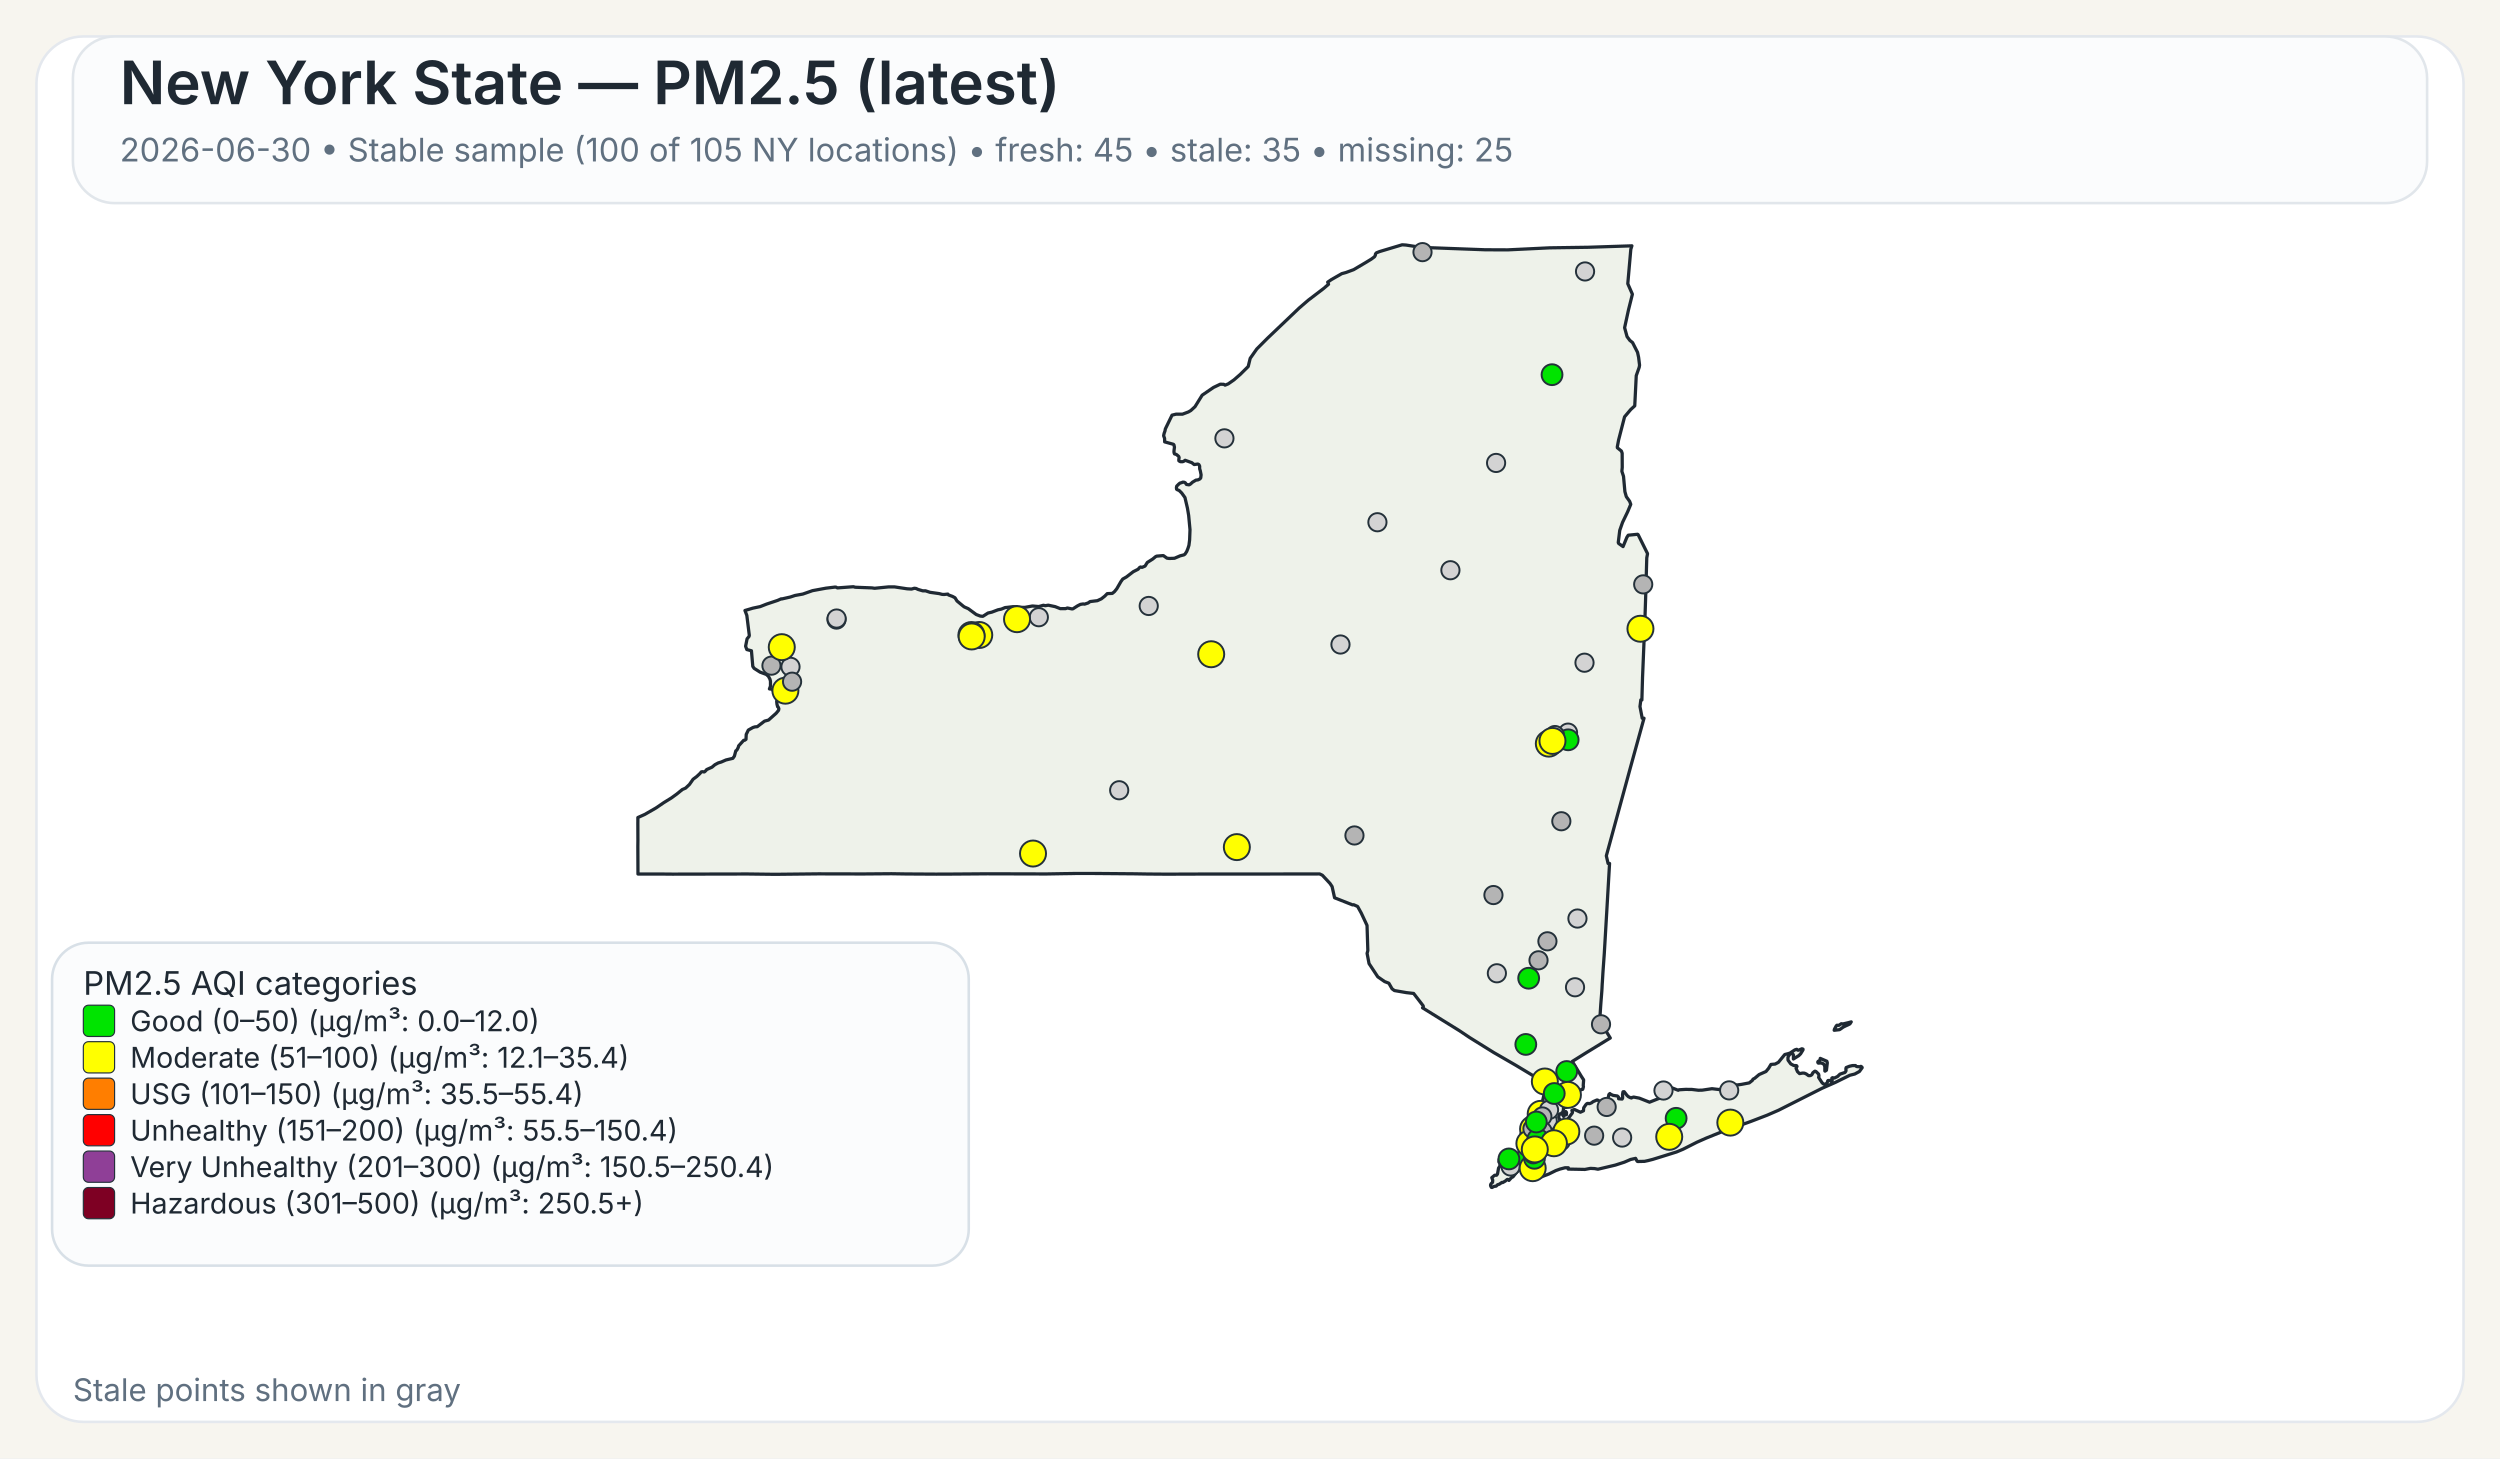
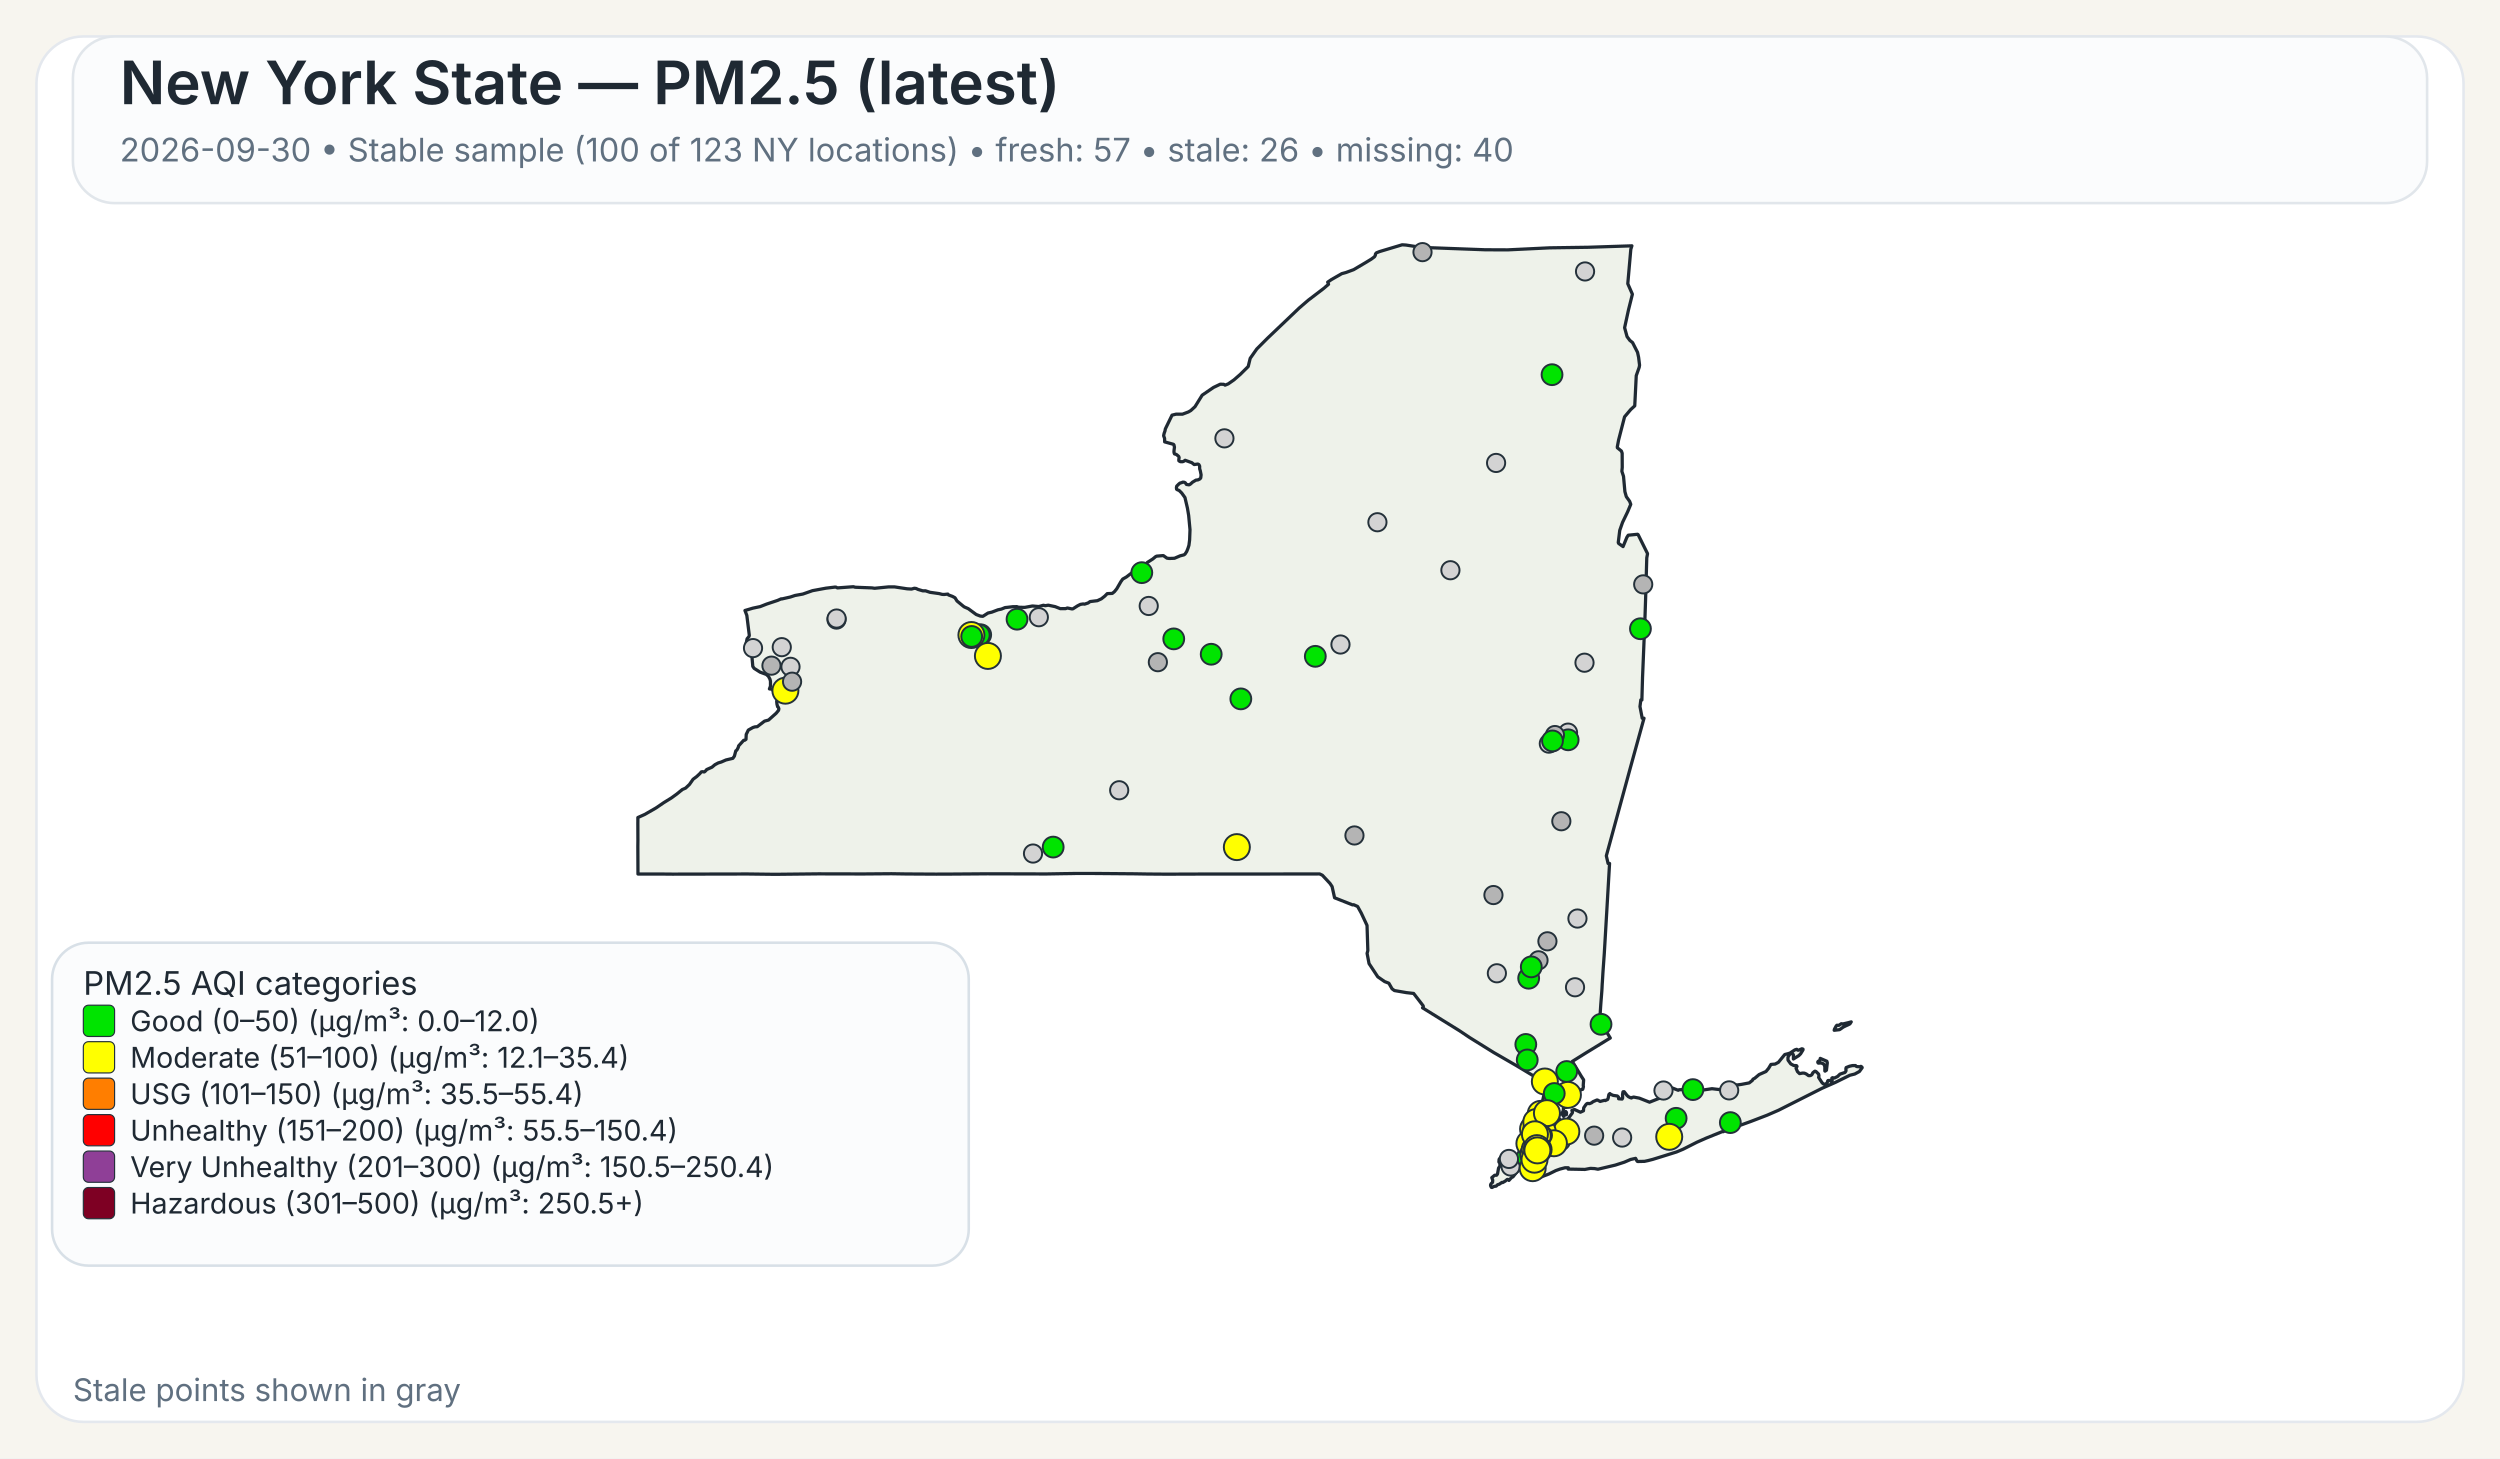
<svg xmlns="http://www.w3.org/2000/svg" width="960" height="560">
  <rect x="0" y="0" width="960" height="560" fill="#F7F5EF" />
  <rect x="14" y="14" width="932" height="532" rx="18" ry="18" fill="#FFFFFF" stroke="#E4E8EE" stroke-width="1" />
  <rect x="28" y="14" width="904" height="64" rx="16" ry="16" fill="#FBFCFD" stroke="#E1E6EB" stroke-width="1" />
  <text x="46" y="40" font-family="Public Sans, Inter, Aptos, Segoe UI, Arial, sans-serif" font-size="23" font-weight="600" fill="#1F2933">New York State — PM2.5 (latest)</text>
-   <text x="46" y="62" font-family="Public Sans, Inter, Aptos, Segoe UI, Arial, sans-serif" font-size="12.5" font-weight="400" fill="#607080">2026-06-30 • Stable sample (100 of 105 NY locations) • fresh: 45 • stale: 35 • missing: 25</text>
+   <text x="46" y="62" font-family="Public Sans, Inter, Aptos, Segoe UI, Arial, sans-serif" font-size="12.5" font-weight="400" fill="#607080">2026-09-30 • Stable sample (100 of 123 NY locations) • fresh: 57 • stale: 26 • missing: 40</text>
  <path d="M601.06,426.90 L601.23,426.83 L601.48,427.07 L601.55,427.32 L601.50,428.06 L601.28,428.08 L601.08,427.81 L601.04,427.27 L601.06,426.90 Z" fill="#EEF2EA" stroke="#1F2933" stroke-width="1.25" stroke-linejoin="round" />
  <path d="M585.16,439.66 L585.21,439.61 L585.24,439.63 L585.33,439.75 L585.00,440.50 L584.94,440.59 L584.83,440.54 L584.77,440.43 L584.80,440.38 L585.16,439.66 Z" fill="#EEF2EA" stroke="#1F2933" stroke-width="1.25" stroke-linejoin="round" />
  <path d="M579.00,452.87 L578.74,452.93 L578.02,453.54 L577.00,454.12 L576.75,454.04 L575.70,454.75 L575.07,454.93 L574.52,455.48 L573.72,455.58 L572.92,456.00 L572.71,455.95 L572.45,455.50 L572.36,455.05 L572.56,454.57 L573.14,454.01 L573.21,453.18 L572.85,452.21 L573.97,451.28 L574.68,451.28 L575.04,450.81 L575.45,448.53 L575.88,447.92 L575.97,447.53 L575.92,446.38 L575.63,446.32 L575.58,446.12 L575.66,445.16 L576.32,444.30 L576.87,444.03 L577.23,444.07 L577.46,444.30 L578.49,444.56 L580.44,444.30 L582.44,443.79 L583.07,443.83 L583.44,444.38 L583.57,445.77 L584.00,446.72 L584.43,447.38 L584.07,448.20 L583.53,448.95 L582.19,450.36 L580.96,451.93 L580.89,451.88 L580.35,452.27 L579.42,453.28 L579.25,452.99 L579.00,452.87 Z" fill="#EEF2EA" stroke="#1F2933" stroke-width="1.25" stroke-linejoin="round" />
  <path d="M698.65,407.28 L698.89,406.98 L698.98,406.42 L701.51,407.51 L701.69,408.12 L701.35,410.97 L700.83,411.31 L700.74,411.25 L700.74,409.57 L700.38,408.71 L700.19,408.52 L699.35,408.18 L698.24,408.24 L698.08,408.08 L698.02,407.81 L698.15,407.57 L698.65,407.28 Z" fill="#EEF2EA" stroke="#1F2933" stroke-width="1.25" stroke-linejoin="round" />
  <path d="M709.87,392.68 L710.87,392.40 L710.37,393.17 L709.71,393.51 L708.74,393.94 L707.77,394.42 L706.83,395.10 L706.37,395.39 L704.33,395.63 L704.44,395.18 L704.77,394.57 L705.12,393.94 L705.39,393.69 L706.11,393.74 L707.05,393.11 L707.70,393.19 L709.32,392.81 L709.87,392.68 Z" fill="#EEF2EA" stroke="#1F2933" stroke-width="1.25" stroke-linejoin="round" />
  <path d="M601.43,424.75 L601.44,424.82 L601.44,424.87 L601.44,424.97 L601.48,425.16 L601.44,425.24 L601.21,425.31 L600.95,425.08 L600.95,424.92 L601.10,424.88 L601.13,424.65 L601.23,424.58 L601.37,424.64 L601.42,424.70 L601.43,424.75 Z" fill="#EEF2EA" stroke="#1F2933" stroke-width="1.25" stroke-linejoin="round" />
  <path d="M623.05,163.10 L621.53,169.00 L621.04,171.61 L621.07,171.95 L622.62,173.20 L622.91,174.06 L622.94,179.46 L622.80,180.98 L623.43,182.92 L623.96,188.79 L624.50,190.70 L624.50,190.71 L625.79,192.51 L626.21,193.67 L625.60,195.12 L625.01,196.54 L623.06,200.59 L622.75,201.47 L621.98,203.67 L621.41,208.34 L621.56,208.68 L623.25,209.89 L624.72,206.33 L625.25,205.52 L628.84,205.16 L629.06,205.34 L632.45,212.18 L632.66,212.61 L632.36,214.21 L632.03,225.74 L632.03,225.80 L632.02,226.34 L632.00,227.05 L631.90,230.25 L631.64,238.09 L631.03,253.00 L630.74,259.97 L630.73,260.06 L630.73,260.23 L630.48,268.80 L630.08,268.74 L629.75,271.32 L630.61,275.80 L631.30,275.80 L628.80,284.88 L626.09,294.70 L622.63,307.38 L616.83,328.64 L617.50,331.57 L618.07,331.57 L617.02,349.62 L617.02,349.66 L616.71,354.88 L616.28,362.25 L616.04,366.27 L615.53,373.42 L615.30,377.22 L615.29,377.28 L615.29,377.35 L615.28,377.44 L615.28,377.49 L615.27,377.53 L615.19,379.03 L615.19,379.14 L615.18,379.18 L615.18,379.35 L615.17,379.49 L615.12,380.31 L615.09,380.73 L615.08,380.89 L614.72,385.46 L614.66,386.30 L614.29,391.98 L618.35,398.60 L616.75,399.56 L616.45,399.75 L610.52,403.39 L609.46,404.03 L609.01,404.31 L603.77,407.58 L605.77,410.89 L606.19,411.58 L606.62,412.29 L607.18,413.23 L608.08,414.62 L608.12,414.70 L607.96,416.83 L608.04,417.28 L607.81,418.17 L607.68,418.35 L607.54,418.27 L606.73,418.62 L606.42,419.73 L606.23,420.03 L605.55,420.48 L604.13,421.08 L603.54,421.65 L602.05,422.64 L600.59,424.82 L600.46,425.17 L600.38,425.37 L600.34,426.13 L600.15,426.98 L600.19,427.32 L600.39,427.51 L600.54,427.87 L600.54,428.09 L600.53,428.27 L600.60,428.55 L600.51,428.65 L600.44,428.71 L600.35,428.62 L600.18,428.29 L600.01,427.93 L600.10,427.54 L599.94,427.19 L599.85,427.21 L599.64,427.48 L599.51,427.81 L599.07,427.70 L598.72,427.92 L598.55,428.85 L598.57,429.17 L598.77,429.63 L599.21,430.17 L599.64,430.41 L600.31,431.59 L600.59,432.07 L600.90,432.04 L601.36,431.60 L601.36,431.60 L602.21,429.98 L602.19,429.51 L603.74,427.42 L603.84,427.11 L603.60,426.42 L603.67,426.33 L604.61,426.05 L606.88,427.09 L607.17,426.96 L608.05,426.54 L608.14,425.40 L608.93,424.24 L609.36,423.80 L609.77,423.70 L610.33,423.82 L611.26,423.43 L611.66,423.07 L613.16,422.42 L613.38,422.39 L614.46,422.95 L616.17,422.51 L616.43,422.62 L617.32,422.20 L617.49,421.82 L617.52,421.77 L617.81,420.28 L618.19,419.93 L618.22,419.96 L618.50,420.18 L618.60,420.26 L618.84,420.36 L619.48,420.63 L619.66,420.66 L619.90,420.69 L620.59,420.79 L621.03,420.85 L621.08,420.86 L621.49,421.26 L621.50,421.39 L621.55,421.93 L622.90,422.03 L623.09,421.64 L623.06,420.27 L623.21,419.33 L623.28,419.23 L623.69,419.22 L624.78,420.64 L625.29,421.11 L626.07,421.51 L626.50,421.62 L626.59,421.46 L627.35,421.28 L629.51,421.69 L629.51,421.69 L633.42,423.24 L638.19,421.34 L638.36,420.84 L638.45,419.18 L638.68,418.35 L640.49,417.89 L642.20,417.80 L644.45,418.67 L644.65,418.48 L647.29,418.32 L649.72,418.35 L652.18,418.65 L653.70,418.61 L657.40,418.06 L660.48,418.42 L661.32,417.62 L664.03,416.80 L665.53,416.46 L666.97,416.64 L668.73,416.40 L671.71,415.83 L672.90,414.88 L673.16,414.40 L673.82,414.05 L675.50,412.63 L678.13,411.46 L679.12,410.27 L680.04,408.74 L681.66,408.60 L682.91,407.93 L685.34,404.94 L686.69,404.59 L687.35,404.38 L689.21,403.16 L689.94,402.93 L690.28,403.23 L690.57,403.30 L691.93,402.73 L692.35,402.87 L692.38,403.11 L691.44,404.66 L690.75,405.35 L688.66,406.65 L688.68,405.06 L688.30,404.60 L687.92,404.54 L687.60,404.66 L687.09,405.06 L686.58,406.01 L686.59,407.08 L687.65,408.54 L688.81,409.15 L689.85,409.20 L690.06,409.50 L689.68,410.21 L690.24,411.51 L691.03,412.27 L692.17,412.06 L692.88,412.09 L693.59,412.39 L694.51,413.06 L695.19,413.03 L695.62,412.79 L695.84,412.56 L696.12,411.95 L696.83,411.38 L696.98,411.33 L697.37,411.49 L698.35,412.46 L698.48,413.14 L698.35,413.73 L699.60,415.66 L700.04,416.12 L700.44,416.32 L700.84,416.33 L701.58,415.93 L701.76,415.37 L701.81,415.13 L701.99,414.91 L702.86,414.89 L703.07,415.26 L703.12,415.25 L703.24,415.22 L703.45,415.13 L703.57,414.86 L703.45,414.38 L703.43,414.00 L703.70,413.83 L704.39,413.98 L705.62,413.37 L706.56,412.46 L708.48,411.82 L708.83,411.29 L708.88,410.85 L708.80,410.51 L708.92,409.94 L710.19,409.44 L711.31,409.19 L712.51,409.17 L712.73,409.44 L713.09,409.58 L714.27,409.63 L714.58,409.48 L714.99,409.75 L715.07,409.99 L714.02,411.45 L712.24,412.42 L710.34,412.90 L704.77,415.65 L699.71,417.88 L682.98,426.32 L678.57,428.24 L672.42,430.60 L662.20,434.30 L661.73,434.58 L661.49,434.51 L660.84,434.74 L655.19,437.03 L651.62,438.61 L646.31,441.30 L643.78,442.36 L638.41,444.04 L634.66,445.20 L632.83,445.67 L631.47,445.96 L631.32,445.96 L628.83,446.02 L628.63,445.87 L628.07,444.81 L626.15,445.24 L623.74,446.28 L621.85,446.89 L620.27,447.40 L613.61,448.98 L612.34,448.74 L610.73,448.66 L608.60,449.06 L605.36,448.99 L602.17,448.93 L602.19,448.77 L602.25,448.43 L600.97,448.42 L599.39,448.83 L599.07,448.91 L597.43,449.50 L594.79,450.81 L591.48,452.07 L591.48,451.26 L591.59,450.86 L591.41,450.49 L591.24,450.39 L590.88,450.18 L590.56,449.81 L590.00,449.87 L588.10,450.05 L587.46,450.03 L587.05,449.85 L586.87,449.72 L586.81,449.43 L587.15,448.99 L587.21,448.90 L587.49,448.42 L587.39,448.02 L586.94,447.62 L585.63,447.32 L585.23,446.64 L585.06,445.69 L585.31,444.71 L585.45,444.41 L585.68,443.96 L586.50,442.95 L586.37,441.37 L586.22,441.17 L586.16,441.08 L586.11,440.71 L586.29,440.19 L586.49,440.03 L586.59,439.53 L586.42,439.11 L586.13,438.91 L586.77,435.14 L587.04,434.58 L587.53,433.54 L588.00,432.56 L588.37,431.79 L590.66,426.98 L591.27,425.68 L591.55,425.09 L591.55,425.09 L591.90,424.00 L592.36,422.57 L592.47,422.24 L593.89,415.87 L593.37,415.86 L592.83,415.54 L585.14,410.91 L585.14,410.91 L582.09,409.08 L581.83,408.93 L574.90,404.92 L573.64,404.20 L565.84,399.35 L564.27,398.37 L560.37,395.76 L546.26,387.01 L546.57,386.68 L546.49,386.22 L542.83,381.48 L542.63,381.46 L540.06,381.17 L535.45,380.37 L534.54,379.69 L533.32,377.55 L531.70,376.93 L529.06,375.09 L525.71,370.01 L525.14,367.03 L524.96,366.10 L525.25,365.02 L524.94,355.37 L522.72,350.61 L521.32,348.08 L519.78,347.40 L519.41,347.49 L512.48,344.75 L511.52,340.44 L510.72,339.24 L507.79,336.09 L506.74,335.59 L502.43,335.60 L502.18,335.60 L499.75,335.60 L499.39,335.61 L499.35,335.61 L469.83,335.63 L469.66,335.63 L462.36,335.64 L461.30,335.63 L460.85,335.63 L460.00,335.64 L448.21,335.68 L447.85,335.68 L441.17,335.63 L440.91,335.63 L435.49,335.54 L435.46,335.54 L420.14,335.41 L418.99,335.41 L413.90,335.41 L413.83,335.41 L413.52,335.41 L412.93,335.41 L412.60,335.42 L411.23,335.45 L411.22,335.45 L408.74,335.48 L408.73,335.48 L401.77,335.60 L379.14,335.54 L372.91,335.59 L364.59,335.65 L360.26,335.66 L359.71,335.67 L347.88,335.60 L347.87,335.60 L342.30,335.51 L337.43,335.55 L331.40,335.60 L314.24,335.56 L297.70,335.74 L295.08,335.71 L287.13,335.61 L286.61,335.61 L258.23,335.67 L257.47,335.66 L253.93,335.63 L253.07,335.62 L253.07,335.63 L244.98,335.62 L244.93,325.04 L244.95,323.48 L244.96,322.52 L244.95,321.67 L244.95,321.16 L244.95,320.84 L244.93,316.08 L244.94,315.42 L244.94,313.93 L247.57,312.75 L251.88,310.27 L254.93,308.19 L257.77,306.44 L259.87,304.92 L262.02,303.17 L263.28,302.62 L264.74,301.24 L266.14,299.24 L267.54,298.19 L268.72,297.09 L269.32,296.39 L269.90,296.33 L270.33,296.44 L270.54,296.38 L271.04,295.92 L271.36,295.51 L273.40,294.60 L274.52,293.65 L275.81,292.96 L276.98,292.61 L278.76,291.83 L281.41,291.20 L282.01,290.34 L282.12,289.92 L282.55,288.31 L282.75,288.22 L283.00,287.95 L283.49,287.01 L283.63,286.42 L285.57,284.28 L285.90,284.29 L286.46,283.91 L286.55,282.02 L287.35,280.35 L289.13,279.36 L289.89,279.12 L290.78,279.05 L293.57,276.92 L295.12,276.50 L298.07,273.86 L298.97,272.76 L299.09,272.13 L298.79,271.45 L298.62,271.42 L298.36,270.43 L298.24,269.33 L298.55,268.66 L298.61,268.16 L298.25,267.28 L297.85,267.20 L297.24,266.09 L296.70,264.68 L295.46,264.54 L295.86,263.47 L295.86,261.59 L295.66,260.80 L295.08,259.71 L294.94,259.59 L294.28,258.99 L291.89,258.11 L289.57,256.64 L289.07,255.88 L288.57,250.10 L288.55,249.89 L286.78,249.43 L286.31,248.17 L286.88,245.30 L287.63,244.40 L287.73,243.95 L286.78,236.32 L286.06,234.43 L289.07,233.54 L291.93,232.93 L294.37,231.97 L298.62,230.55 L299.99,229.95 L300.12,230.02 L303.47,229.26 L305.29,228.66 L308.28,228.12 L312.00,226.81 L317.17,225.86 L320.65,225.44 L321.03,225.47 L321.59,225.76 L322.04,225.72 L327.70,225.30 L328.39,225.50 L334.82,225.75 L335.83,225.90 L341.09,225.38 L343.51,225.37 L348.32,226.10 L349.98,226.20 L350.03,226.20 L351.12,225.89 L351.79,225.98 L352.52,226.34 L354.31,226.87 L355.38,226.87 L357.13,227.45 L360.63,227.94 L361.77,228.24 L362.50,228.28 L363.98,228.13 L364.17,228.44 L365.74,229.01 L366.72,229.54 L367.48,230.77 L369.92,232.79 L370.31,233.07 L371.82,233.73 L373.38,234.88 L374.86,235.97 L376.42,236.57 L377.42,236.67 L379.40,235.40 L380.84,235.07 L383.21,234.17 L384.54,233.89 L385.93,233.32 L386.27,233.28 L386.83,233.22 L388.90,232.98 L390.48,232.95 L391.11,233.18 L393.48,233.24 L396.46,232.70 L398.89,232.91 L400.66,232.42 L401.43,232.58 L402.53,232.39 L405.18,232.95 L407.17,233.73 L409.20,233.71 L409.87,233.47 L411.66,233.83 L412.03,233.77 L413.80,232.63 L414.88,232.08 L415.91,231.92 L416.48,231.99 L417.81,231.55 L418.60,231.00 L421.39,230.66 L422.92,229.95 L424.23,228.91 L425.18,227.95 L425.69,227.93 L427.12,227.87 L427.93,227.21 L428.83,226.10 L430.44,223.32 L431.14,222.35 L431.96,221.89 L432.55,221.55 L435.18,219.53 L437.03,218.59 L437.61,217.92 L437.98,217.72 L438.51,217.88 L439.70,217.38 L440.56,215.99 L442.64,214.67 L443.82,213.70 L444.23,213.55 L446.72,213.34 L448.11,214.33 L448.97,214.45 L450.99,214.38 L453.20,213.43 L454.63,213.07 L455.05,212.77 L455.69,211.79 L456.17,210.59 L456.55,209.40 L456.81,207.36 L456.96,203.41 L456.73,200.97 L456.44,197.89 L455.97,195.10 L455.02,191.05 L453.78,189.32 L452.78,188.33 L452.13,188.08 L451.81,187.86 L451.74,187.30 L451.84,186.69 L452.22,186.31 L452.64,185.89 L453.10,185.51 L453.80,185.32 L454.18,185.14 L454.70,185.18 L455.13,185.37 L455.61,186.03 L456.63,186.18 L457.19,185.84 L457.91,185.17 L459.24,184.37 L460.00,184.28 L460.73,183.93 L461.08,183.54 L461.22,182.35 L460.90,180.72 L460.70,180.14 L460.66,179.72 L460.67,178.99 L460.38,178.40 L459.97,178.19 L458.56,178.39 L457.66,177.67 L455.09,176.75 L454.57,177.13 L454.12,177.30 L453.65,177.30 L453.29,177.28 L452.94,177.12 L452.67,176.90 L452.67,176.38 L452.79,175.72 L452.62,175.27 L451.89,174.63 L451.54,174.45 L451.01,174.30 L450.87,173.94 L450.80,173.54 L450.84,172.88 L450.99,171.72 L450.78,170.78 L450.56,170.60 L447.23,169.68 L447.20,168.34 L446.83,167.32 L447.02,166.42 L447.35,165.48 L447.50,164.69 L450.06,159.42 L451.61,159.04 L454.05,159.05 L456.36,158.18 L457.28,157.64 L458.88,156.17 L461.63,151.75 L465.96,148.79 L468.59,147.53 L469.94,147.58 L470.43,147.90 L471.65,147.40 L473.83,145.88 L476.29,143.74 L476.97,143.06 L479.31,140.74 L480.08,137.59 L482.60,134.01 L486.70,129.90 L498.91,118.26 L502.36,115.29 L508.27,110.78 L510.16,109.15 L509.83,108.34 L511.28,107.35 L515.25,105.08 L516.86,104.64 L519.80,103.55 L524.26,100.92 L526.51,99.55 L527.81,98.60 L528.14,98.00 L528.16,97.54 L528.55,97.08 L529.76,96.60 L538.43,94.00 L539.92,94.10 L544.47,94.80 L545.84,95.00 L570.26,95.91 L578.85,95.95 L585.96,95.61 L595.04,95.17 L609.91,94.95 L626.65,94.40 L626.23,95.73 L625.68,102.02 L625.07,108.95 L626.84,112.98 L625.33,119.03 L623.85,125.84 L624.79,129.27 L625.53,130.26 L625.83,130.68 L626.91,131.56 L626.91,131.56 L628.81,135.29 L629.22,137.19 L629.59,140.21 L629.45,141.06 L628.32,144.25 L627.83,154.15 L627.74,155.85 L626.19,157.27 L623.83,160.07 L623.05,163.10 Z" fill="#EEF2EA" stroke="#1F2933" stroke-width="1.25" stroke-linejoin="round" />
  <circle cx="574.80" cy="373.74" r="3.50" fill="lightgray" stroke="#24313A" stroke-width="0.75" />
  <circle cx="296.24" cy="255.61" r="3.50" fill="rgb(180,180,180)" stroke="#24313A" stroke-width="0.75" />
  <circle cx="585.91" cy="401.06" r="4.00" fill="#00E400" stroke="#24313A" stroke-width="0.75" />
-   <circle cx="590.67" cy="430.08" r="4.00" fill="#00E400" stroke="#24313A" stroke-width="0.75" />
+   <circle cx="590.67" cy="430.08" r="3.50" fill="lightgray" stroke="#24313A" stroke-width="0.75" />
  <circle cx="587.01" cy="375.64" r="4.00" fill="#00E400" stroke="#24313A" stroke-width="0.75" />
  <circle cx="580.07" cy="447.93" r="3.50" fill="lightgray" stroke="#24313A" stroke-width="0.75" />
  <circle cx="528.93" cy="200.54" r="3.50" fill="lightgray" stroke="#24313A" stroke-width="0.75" />
  <circle cx="622.90" cy="436.82" r="3.50" fill="lightgray" stroke="#24313A" stroke-width="0.75" />
  <circle cx="321.22" cy="237.92" r="3.50" fill="lightgray" stroke="#24313A" stroke-width="0.75" />
  <circle cx="556.96" cy="218.97" r="3.50" fill="lightgray" stroke="#24313A" stroke-width="0.75" />
  <circle cx="574.50" cy="177.77" r="3.50" fill="lightgray" stroke="#24313A" stroke-width="0.75" />
  <circle cx="429.77" cy="303.46" r="3.50" fill="lightgray" stroke="#24313A" stroke-width="0.75" />
  <circle cx="514.74" cy="247.49" r="3.50" fill="lightgray" stroke="#24313A" stroke-width="0.75" />
  <circle cx="470.18" cy="168.33" r="3.50" fill="lightgray" stroke="#24313A" stroke-width="0.75" />
  <circle cx="376.59" cy="243.75" r="4.00" fill="#00E400" stroke="#24313A" stroke-width="0.75" />
  <circle cx="591.63" cy="427.72" r="5.00" fill="#FFFF00" stroke="#24313A" stroke-width="0.75" />
-   <circle cx="593.40" cy="430.37" r="4.00" fill="#00E400" stroke="#24313A" stroke-width="0.75" />
-   <circle cx="593.93" cy="437.51" r="4.00" fill="#00E400" stroke="#24313A" stroke-width="0.75" />
+   <circle cx="593.40" cy="430.37" r="3.50" fill="lightgray" stroke="#24313A" stroke-width="0.75" />
+   <circle cx="593.93" cy="437.51" r="5.00" fill="#FFFF00" stroke="#24313A" stroke-width="0.75" />
  <circle cx="602.12" cy="281.33" r="3.50" fill="lightgray" stroke="#24313A" stroke-width="0.75" />
  <circle cx="398.91" cy="237.01" r="3.50" fill="lightgray" stroke="#24313A" stroke-width="0.75" />
  <circle cx="598.03" cy="436.67" r="4.00" fill="#00E400" stroke="#24313A" stroke-width="0.75" />
  <circle cx="595.98" cy="143.88" r="4.00" fill="#00E400" stroke="#24313A" stroke-width="0.75" />
  <circle cx="601.61" cy="411.46" r="4.00" fill="#00E400" stroke="#24313A" stroke-width="0.75" />
  <circle cx="608.45" cy="254.48" r="3.50" fill="lightgray" stroke="#24313A" stroke-width="0.75" />
  <circle cx="604.81" cy="379.11" r="3.50" fill="lightgray" stroke="#24313A" stroke-width="0.75" />
  <circle cx="588.51" cy="437.27" r="3.50" fill="rgb(180,180,180)" stroke="#24313A" stroke-width="0.75" />
-   <circle cx="465.10" cy="251.23" r="5.00" fill="#FFFF00" stroke="#24313A" stroke-width="0.75" />
-   <circle cx="396.68" cy="327.76" r="5.00" fill="#FFFF00" stroke="#24313A" stroke-width="0.75" />
+   <circle cx="465.10" cy="251.23" r="4.00" fill="#00E400" stroke="#24313A" stroke-width="0.75" />
+   <circle cx="396.68" cy="327.76" r="3.50" fill="lightgray" stroke="#24313A" stroke-width="0.75" />
  <circle cx="643.63" cy="429.43" r="4.00" fill="#00E400" stroke="#24313A" stroke-width="0.75" />
  <circle cx="586.47" cy="444.33" r="4.00" fill="#00E400" stroke="#24313A" stroke-width="0.75" />
  <circle cx="303.55" cy="256.06" r="3.50" fill="lightgray" stroke="#24313A" stroke-width="0.75" />
  <circle cx="602.17" cy="284.09" r="4.00" fill="#00E400" stroke="#24313A" stroke-width="0.75" />
  <circle cx="301.59" cy="265.22" r="5.00" fill="#FFFF00" stroke="#24313A" stroke-width="0.75" />
  <circle cx="321.26" cy="237.52" r="3.50" fill="lightgray" stroke="#24313A" stroke-width="0.75" />
  <circle cx="612.15" cy="436.09" r="3.50" fill="rgb(180,180,180)" stroke="#24313A" stroke-width="0.75" />
  <circle cx="587.88" cy="438.53" r="3.50" fill="rgb(180,180,180)" stroke="#24313A" stroke-width="0.75" />
-   <circle cx="591.83" cy="440.12" r="4.00" fill="#00E400" stroke="#24313A" stroke-width="0.75" />
+   <circle cx="591.83" cy="440.12" r="3.50" fill="lightgray" stroke="#24313A" stroke-width="0.75" />
  <circle cx="594.32" cy="430.48" r="3.50" fill="lightgray" stroke="#24313A" stroke-width="0.75" />
  <circle cx="594.83" cy="426.21" r="3.50" fill="lightgray" stroke="#24313A" stroke-width="0.75" />
  <circle cx="605.74" cy="352.72" r="3.50" fill="lightgray" stroke="#24313A" stroke-width="0.75" />
  <circle cx="664.00" cy="418.71" r="3.50" fill="lightgray" stroke="#24313A" stroke-width="0.75" />
  <circle cx="546.24" cy="96.82" r="3.50" fill="rgb(180,180,180)" stroke="#24313A" stroke-width="0.75" />
  <circle cx="638.78" cy="418.76" r="3.50" fill="lightgray" stroke="#24313A" stroke-width="0.75" />
  <circle cx="304.16" cy="261.77" r="3.50" fill="rgb(180,180,180)" stroke="#24313A" stroke-width="0.75" />
  <circle cx="441.11" cy="232.69" r="3.50" fill="lightgray" stroke="#24313A" stroke-width="0.75" />
-   <circle cx="598.43" cy="436.52" r="3.50" fill="rgb(180,180,180)" stroke="#24313A" stroke-width="0.75" />
-   <circle cx="376.03" cy="243.84" r="5.00" fill="#FFFF00" stroke="#24313A" stroke-width="0.75" />
+   <circle cx="598.43" cy="436.52" r="4.00" fill="#00E400" stroke="#24313A" stroke-width="0.75" />
+   <circle cx="376.03" cy="243.84" r="4.00" fill="#00E400" stroke="#24313A" stroke-width="0.75" />
  <circle cx="592.26" cy="428.72" r="3.50" fill="rgb(180,180,180)" stroke="#24313A" stroke-width="0.75" />
-   <circle cx="579.43" cy="445.03" r="4.00" fill="#00E400" stroke="#24313A" stroke-width="0.75" />
+   <circle cx="579.43" cy="445.03" r="3.50" fill="lightgray" stroke="#24313A" stroke-width="0.75" />
  <circle cx="602.08" cy="420.44" r="5.00" fill="#FFFF00" stroke="#24313A" stroke-width="0.75" />
  <circle cx="590.18" cy="441.64" r="3.50" fill="rgb(180,180,180)" stroke="#24313A" stroke-width="0.75" />
  <circle cx="520.11" cy="320.82" r="3.50" fill="rgb(180,180,180)" stroke="#24313A" stroke-width="0.75" />
  <circle cx="601.48" cy="434.51" r="3.50" fill="rgb(180,180,180)" stroke="#24313A" stroke-width="0.75" />
  <circle cx="598.28" cy="436.62" r="3.50" fill="rgb(180,180,180)" stroke="#24313A" stroke-width="0.75" />
-   <circle cx="601.48" cy="434.52" r="3.50" fill="rgb(180,180,180)" stroke="#24313A" stroke-width="0.75" />
+   <circle cx="601.48" cy="434.52" r="3.50" fill="lightgray" stroke="#24313A" stroke-width="0.75" />
  <circle cx="608.66" cy="104.24" r="3.50" fill="lightgray" stroke="#24313A" stroke-width="0.75" />
  <circle cx="373.02" cy="243.85" r="5.00" fill="#FFFF00" stroke="#24313A" stroke-width="0.75" />
-   <circle cx="598.27" cy="436.67" r="3.50" fill="rgb(180,180,180)" stroke="#24313A" stroke-width="0.75" />
-   <circle cx="598.28" cy="436.62" r="3.50" fill="rgb(180,180,180)" stroke="#24313A" stroke-width="0.75" />
-   <circle cx="587.67" cy="436.46" r="4.00" fill="#00E400" stroke="#24313A" stroke-width="0.75" />
+   <circle cx="598.27" cy="436.67" r="3.50" fill="lightgray" stroke="#24313A" stroke-width="0.75" />
+   <circle cx="598.28" cy="436.62" r="3.50" fill="lightgray" stroke="#24313A" stroke-width="0.75" />
+   <circle cx="587.67" cy="436.46" r="3.50" fill="lightgray" stroke="#24313A" stroke-width="0.75" />
  <circle cx="590.79" cy="368.76" r="3.50" fill="rgb(180,180,180)" stroke="#24313A" stroke-width="0.75" />
  <circle cx="593.22" cy="415.30" r="5.00" fill="#FFFF00" stroke="#24313A" stroke-width="0.75" />
  <circle cx="590.92" cy="439.03" r="5.00" fill="#FFFF00" stroke="#24313A" stroke-width="0.75" />
-   <circle cx="300.20" cy="248.51" r="5.00" fill="#FFFF00" stroke="#24313A" stroke-width="0.75" />
+   <circle cx="300.20" cy="248.51" r="3.50" fill="lightgray" stroke="#24313A" stroke-width="0.75" />
  <circle cx="588.55" cy="448.58" r="5.00" fill="#FFFF00" stroke="#24313A" stroke-width="0.75" />
-   <circle cx="592.77" cy="438.21" r="3.50" fill="rgb(180,180,180)" stroke="#24313A" stroke-width="0.75" />
+   <circle cx="592.77" cy="438.21" r="3.50" fill="lightgray" stroke="#24313A" stroke-width="0.75" />
  <circle cx="592.77" cy="438.23" r="3.50" fill="rgb(180,180,180)" stroke="#24313A" stroke-width="0.75" />
  <circle cx="592.78" cy="438.21" r="3.50" fill="rgb(180,180,180)" stroke="#24313A" stroke-width="0.75" />
  <circle cx="592.81" cy="438.17" r="3.50" fill="rgb(180,180,180)" stroke="#24313A" stroke-width="0.75" />
  <circle cx="592.70" cy="438.35" r="3.50" fill="rgb(180,180,180)" stroke="#24313A" stroke-width="0.75" />
  <circle cx="592.76" cy="438.20" r="3.50" fill="lightgray" stroke="#24313A" stroke-width="0.75" />
-   <circle cx="592.66" cy="438.26" r="3.50" fill="rgb(180,180,180)" stroke="#24313A" stroke-width="0.75" />
+   <circle cx="592.66" cy="438.26" r="3.50" fill="lightgray" stroke="#24313A" stroke-width="0.75" />
  <circle cx="599.38" cy="438.19" r="3.50" fill="rgb(180,180,180)" stroke="#24313A" stroke-width="0.75" />
  <circle cx="474.95" cy="325.29" r="5.00" fill="#FFFF00" stroke="#24313A" stroke-width="0.75" />
  <circle cx="588.70" cy="433.55" r="5.00" fill="#FFFF00" stroke="#24313A" stroke-width="0.75" />
  <circle cx="601.48" cy="434.52" r="5.00" fill="#FFFF00" stroke="#24313A" stroke-width="0.75" />
-   <circle cx="629.93" cy="241.44" r="5.00" fill="#FFFF00" stroke="#24313A" stroke-width="0.75" />
+   <circle cx="629.93" cy="241.44" r="4.00" fill="#00E400" stroke="#24313A" stroke-width="0.75" />
  <circle cx="599.55" cy="315.36" r="3.50" fill="rgb(180,180,180)" stroke="#24313A" stroke-width="0.75" />
  <circle cx="588.57" cy="437.98" r="3.50" fill="lightgray" stroke="#24313A" stroke-width="0.75" />
  <circle cx="595.75" cy="285.13" r="3.50" fill="rgb(180,180,180)" stroke="#24313A" stroke-width="0.75" />
-   <circle cx="589.13" cy="443.87" r="4.00" fill="#00E400" stroke="#24313A" stroke-width="0.75" />
+   <circle cx="589.13" cy="443.87" r="5.00" fill="#FFFF00" stroke="#24313A" stroke-width="0.75" />
  <circle cx="594.21" cy="361.46" r="3.50" fill="rgb(180,180,180)" stroke="#24313A" stroke-width="0.75" />
-   <circle cx="614.79" cy="393.33" r="3.50" fill="rgb(180,180,180)" stroke="#24313A" stroke-width="0.75" />
-   <circle cx="664.45" cy="431.08" r="3.50" fill="rgb(180,180,180)" stroke="#24313A" stroke-width="0.75" />
+   <circle cx="614.79" cy="393.33" r="4.00" fill="#00E400" stroke="#24313A" stroke-width="0.75" />
+   <circle cx="664.45" cy="431.08" r="3.50" fill="lightgray" stroke="#24313A" stroke-width="0.75" />
  <circle cx="597.09" cy="282.26" r="3.50" fill="rgb(180,180,180)" stroke="#24313A" stroke-width="0.75" />
  <circle cx="573.48" cy="343.70" r="3.50" fill="rgb(180,180,180)" stroke="#24313A" stroke-width="0.75" />
-   <circle cx="373.13" cy="244.40" r="5.00" fill="#FFFF00" stroke="#24313A" stroke-width="0.75" />
-   <circle cx="590.03" cy="441.87" r="4.00" fill="#00E400" stroke="#24313A" stroke-width="0.75" />
-   <circle cx="664.45" cy="431.08" r="5.00" fill="#FFFF00" stroke="#24313A" stroke-width="0.75" />
+   <circle cx="373.13" cy="244.40" r="4.00" fill="#00E400" stroke="#24313A" stroke-width="0.75" />
+   <circle cx="590.03" cy="441.87" r="5.00" fill="#FFFF00" stroke="#24313A" stroke-width="0.75" />
+   <circle cx="664.45" cy="431.08" r="4.00" fill="#00E400" stroke="#24313A" stroke-width="0.75" />
  <circle cx="596.83" cy="419.91" r="4.00" fill="#00E400" stroke="#24313A" stroke-width="0.75" />
  <circle cx="640.98" cy="436.54" r="5.00" fill="#FFFF00" stroke="#24313A" stroke-width="0.75" />
  <circle cx="587.29" cy="439.12" r="5.00" fill="#FFFF00" stroke="#24313A" stroke-width="0.75" />
  <circle cx="589.23" cy="444.79" r="4.00" fill="#00E400" stroke="#24313A" stroke-width="0.75" />
  <circle cx="588.46" cy="433.42" r="3.50" fill="rgb(180,180,180)" stroke="#24313A" stroke-width="0.75" />
-   <circle cx="592.37" cy="434.42" r="3.50" fill="rgb(180,180,180)" stroke="#24313A" stroke-width="0.75" />
-   <circle cx="594.75" cy="285.55" r="5.00" fill="#FFFF00" stroke="#24313A" stroke-width="0.75" />
+   <circle cx="592.37" cy="434.42" r="5.00" fill="#FFFF00" stroke="#24313A" stroke-width="0.75" />
+   <circle cx="594.75" cy="285.55" r="3.50" fill="lightgray" stroke="#24313A" stroke-width="0.75" />
  <circle cx="630.99" cy="224.40" r="3.50" fill="rgb(180,180,180)" stroke="#24313A" stroke-width="0.75" />
-   <circle cx="590.52" cy="437.49" r="4.00" fill="#00E400" stroke="#24313A" stroke-width="0.75" />
-   <circle cx="616.96" cy="425.07" r="3.50" fill="rgb(180,180,180)" stroke="#24313A" stroke-width="0.75" />
-   <circle cx="589.94" cy="430.85" r="4.00" fill="#00E400" stroke="#24313A" stroke-width="0.75" />
-   <circle cx="596.15" cy="284.52" r="5.00" fill="#FFFF00" stroke="#24313A" stroke-width="0.75" />
-   <circle cx="588.77" cy="443.25" r="3.50" fill="rgb(180,180,180)" stroke="#24313A" stroke-width="0.75" />
+   <circle cx="590.52" cy="437.49" r="5.00" fill="#FFFF00" stroke="#24313A" stroke-width="0.75" />
+   <circle cx="589.94" cy="430.85" r="5.00" fill="#FFFF00" stroke="#24313A" stroke-width="0.75" />
+   <circle cx="650.08" cy="418.41" r="4.00" fill="#00E400" stroke="#24313A" stroke-width="0.75" />
+   <circle cx="596.15" cy="284.52" r="4.00" fill="#00E400" stroke="#24313A" stroke-width="0.75" />
+   <circle cx="588.77" cy="443.25" r="5.00" fill="#FFFF00" stroke="#24313A" stroke-width="0.75" />
  <circle cx="596.70" cy="439.01" r="5.00" fill="#FFFF00" stroke="#24313A" stroke-width="0.75" />
-   <circle cx="390.54" cy="237.77" r="5.00" fill="#FFFF00" stroke="#24313A" stroke-width="0.75" />
+   <circle cx="390.54" cy="237.77" r="4.00" fill="#00E400" stroke="#24313A" stroke-width="0.75" />
  <circle cx="589.36" cy="441.38" r="5.00" fill="#FFFF00" stroke="#24313A" stroke-width="0.75" />
+   <circle cx="450.72" cy="245.33" r="4.00" fill="#00E400" stroke="#24313A" stroke-width="0.75" />
+   <circle cx="444.62" cy="254.28" r="3.50" fill="rgb(180,180,180)" stroke="#24313A" stroke-width="0.75" />
+   <circle cx="379.36" cy="251.88" r="5.00" fill="#FFFF00" stroke="#24313A" stroke-width="0.75" />
+   <circle cx="594.02" cy="427.45" r="5.00" fill="#FFFF00" stroke="#24313A" stroke-width="0.75" />
+   <circle cx="592.46" cy="435.94" r="3.50" fill="rgb(180,180,180)" stroke="#24313A" stroke-width="0.75" />
+   <circle cx="289.16" cy="248.87" r="3.50" fill="lightgray" stroke="#24313A" stroke-width="0.75" />
+   <circle cx="505.08" cy="252.03" r="4.00" fill="#00E400" stroke="#24313A" stroke-width="0.75" />
+   <circle cx="590.51" cy="436.23" r="5.00" fill="#FFFF00" stroke="#24313A" stroke-width="0.75" />
+   <circle cx="589.41" cy="435.56" r="5.00" fill="#FFFF00" stroke="#24313A" stroke-width="0.75" />
+   <circle cx="438.45" cy="219.90" r="4.00" fill="#00E400" stroke="#24313A" stroke-width="0.75" />
+   <circle cx="589.25" cy="445.32" r="5.00" fill="#FFFF00" stroke="#24313A" stroke-width="0.75" />
+   <circle cx="590.82" cy="441.48" r="5.00" fill="#FFFF00" stroke="#24313A" stroke-width="0.75" />
+   <circle cx="476.48" cy="268.37" r="4.00" fill="#00E400" stroke="#24313A" stroke-width="0.75" />
+   <circle cx="404.42" cy="325.28" r="4.00" fill="#00E400" stroke="#24313A" stroke-width="0.75" />
+   <circle cx="586.46" cy="407.02" r="4.00" fill="#00E400" stroke="#24313A" stroke-width="0.75" />
+   <circle cx="590.18" cy="440.88" r="5.00" fill="#FFFF00" stroke="#24313A" stroke-width="0.75" />
+   <circle cx="590.36" cy="441.75" r="5.00" fill="#FFFF00" stroke="#24313A" stroke-width="0.75" />
+   <circle cx="588.01" cy="371.28" r="4.00" fill="#00E400" stroke="#24313A" stroke-width="0.75" />
  <rect x="20" y="362" width="352" height="124" rx="14" ry="14" fill="#FBFCFD" stroke="#D8E0E7" stroke-width="1" />
  <text x="32" y="382" font-family="Inter, Aptos, Segoe UI, Arial, sans-serif" font-size="12.5" fill="#1F2933">PM2.5 AQI categories</text>
  <rect x="32" y="386" width="12" height="12" rx="2" ry="2" fill="#00E400" stroke="#24313A" stroke-width="0.45" />
  <text x="50" y="396" font-family="Inter, Aptos, Segoe UI, Arial, sans-serif" font-size="11" fill="#1F2933">Good (0–50)  (µg/m³: 0.0–12.0)</text>
  <rect x="32" y="400" width="12" height="12" rx="2" ry="2" fill="#FFFF00" stroke="#24313A" stroke-width="0.45" />
  <text x="50" y="410" font-family="Inter, Aptos, Segoe UI, Arial, sans-serif" font-size="11" fill="#1F2933">Moderate (51–100)  (µg/m³: 12.1–35.4)</text>
  <rect x="32" y="414" width="12" height="12" rx="2" ry="2" fill="#FF7E00" stroke="#24313A" stroke-width="0.45" />
  <text x="50" y="424" font-family="Inter, Aptos, Segoe UI, Arial, sans-serif" font-size="11" fill="#1F2933">USG (101–150)  (µg/m³: 35.5–55.4)</text>
  <rect x="32" y="428" width="12" height="12" rx="2" ry="2" fill="#FF0000" stroke="#24313A" stroke-width="0.45" />
  <text x="50" y="438" font-family="Inter, Aptos, Segoe UI, Arial, sans-serif" font-size="11" fill="#1F2933">Unhealthy (151–200)  (µg/m³: 55.5–150.4)</text>
  <rect x="32" y="442" width="12" height="12" rx="2" ry="2" fill="#8F3F97" stroke="#24313A" stroke-width="0.45" />
  <text x="50" y="452" font-family="Inter, Aptos, Segoe UI, Arial, sans-serif" font-size="11" fill="#1F2933">Very Unhealthy (201–300)  (µg/m³: 150.5–250.4)</text>
  <rect x="32" y="456" width="12" height="12" rx="2" ry="2" fill="#7E0023" stroke="#24313A" stroke-width="0.45" />
  <text x="50" y="466" font-family="Inter, Aptos, Segoe UI, Arial, sans-serif" font-size="11" fill="#1F2933">Hazardous (301–500)  (µg/m³: 250.5+)</text>
  <text x="28" y="538" font-family="Inter, Aptos, Segoe UI, Arial, sans-serif" font-size="12" fill="#607080">Stale points shown in gray</text>
</svg>
